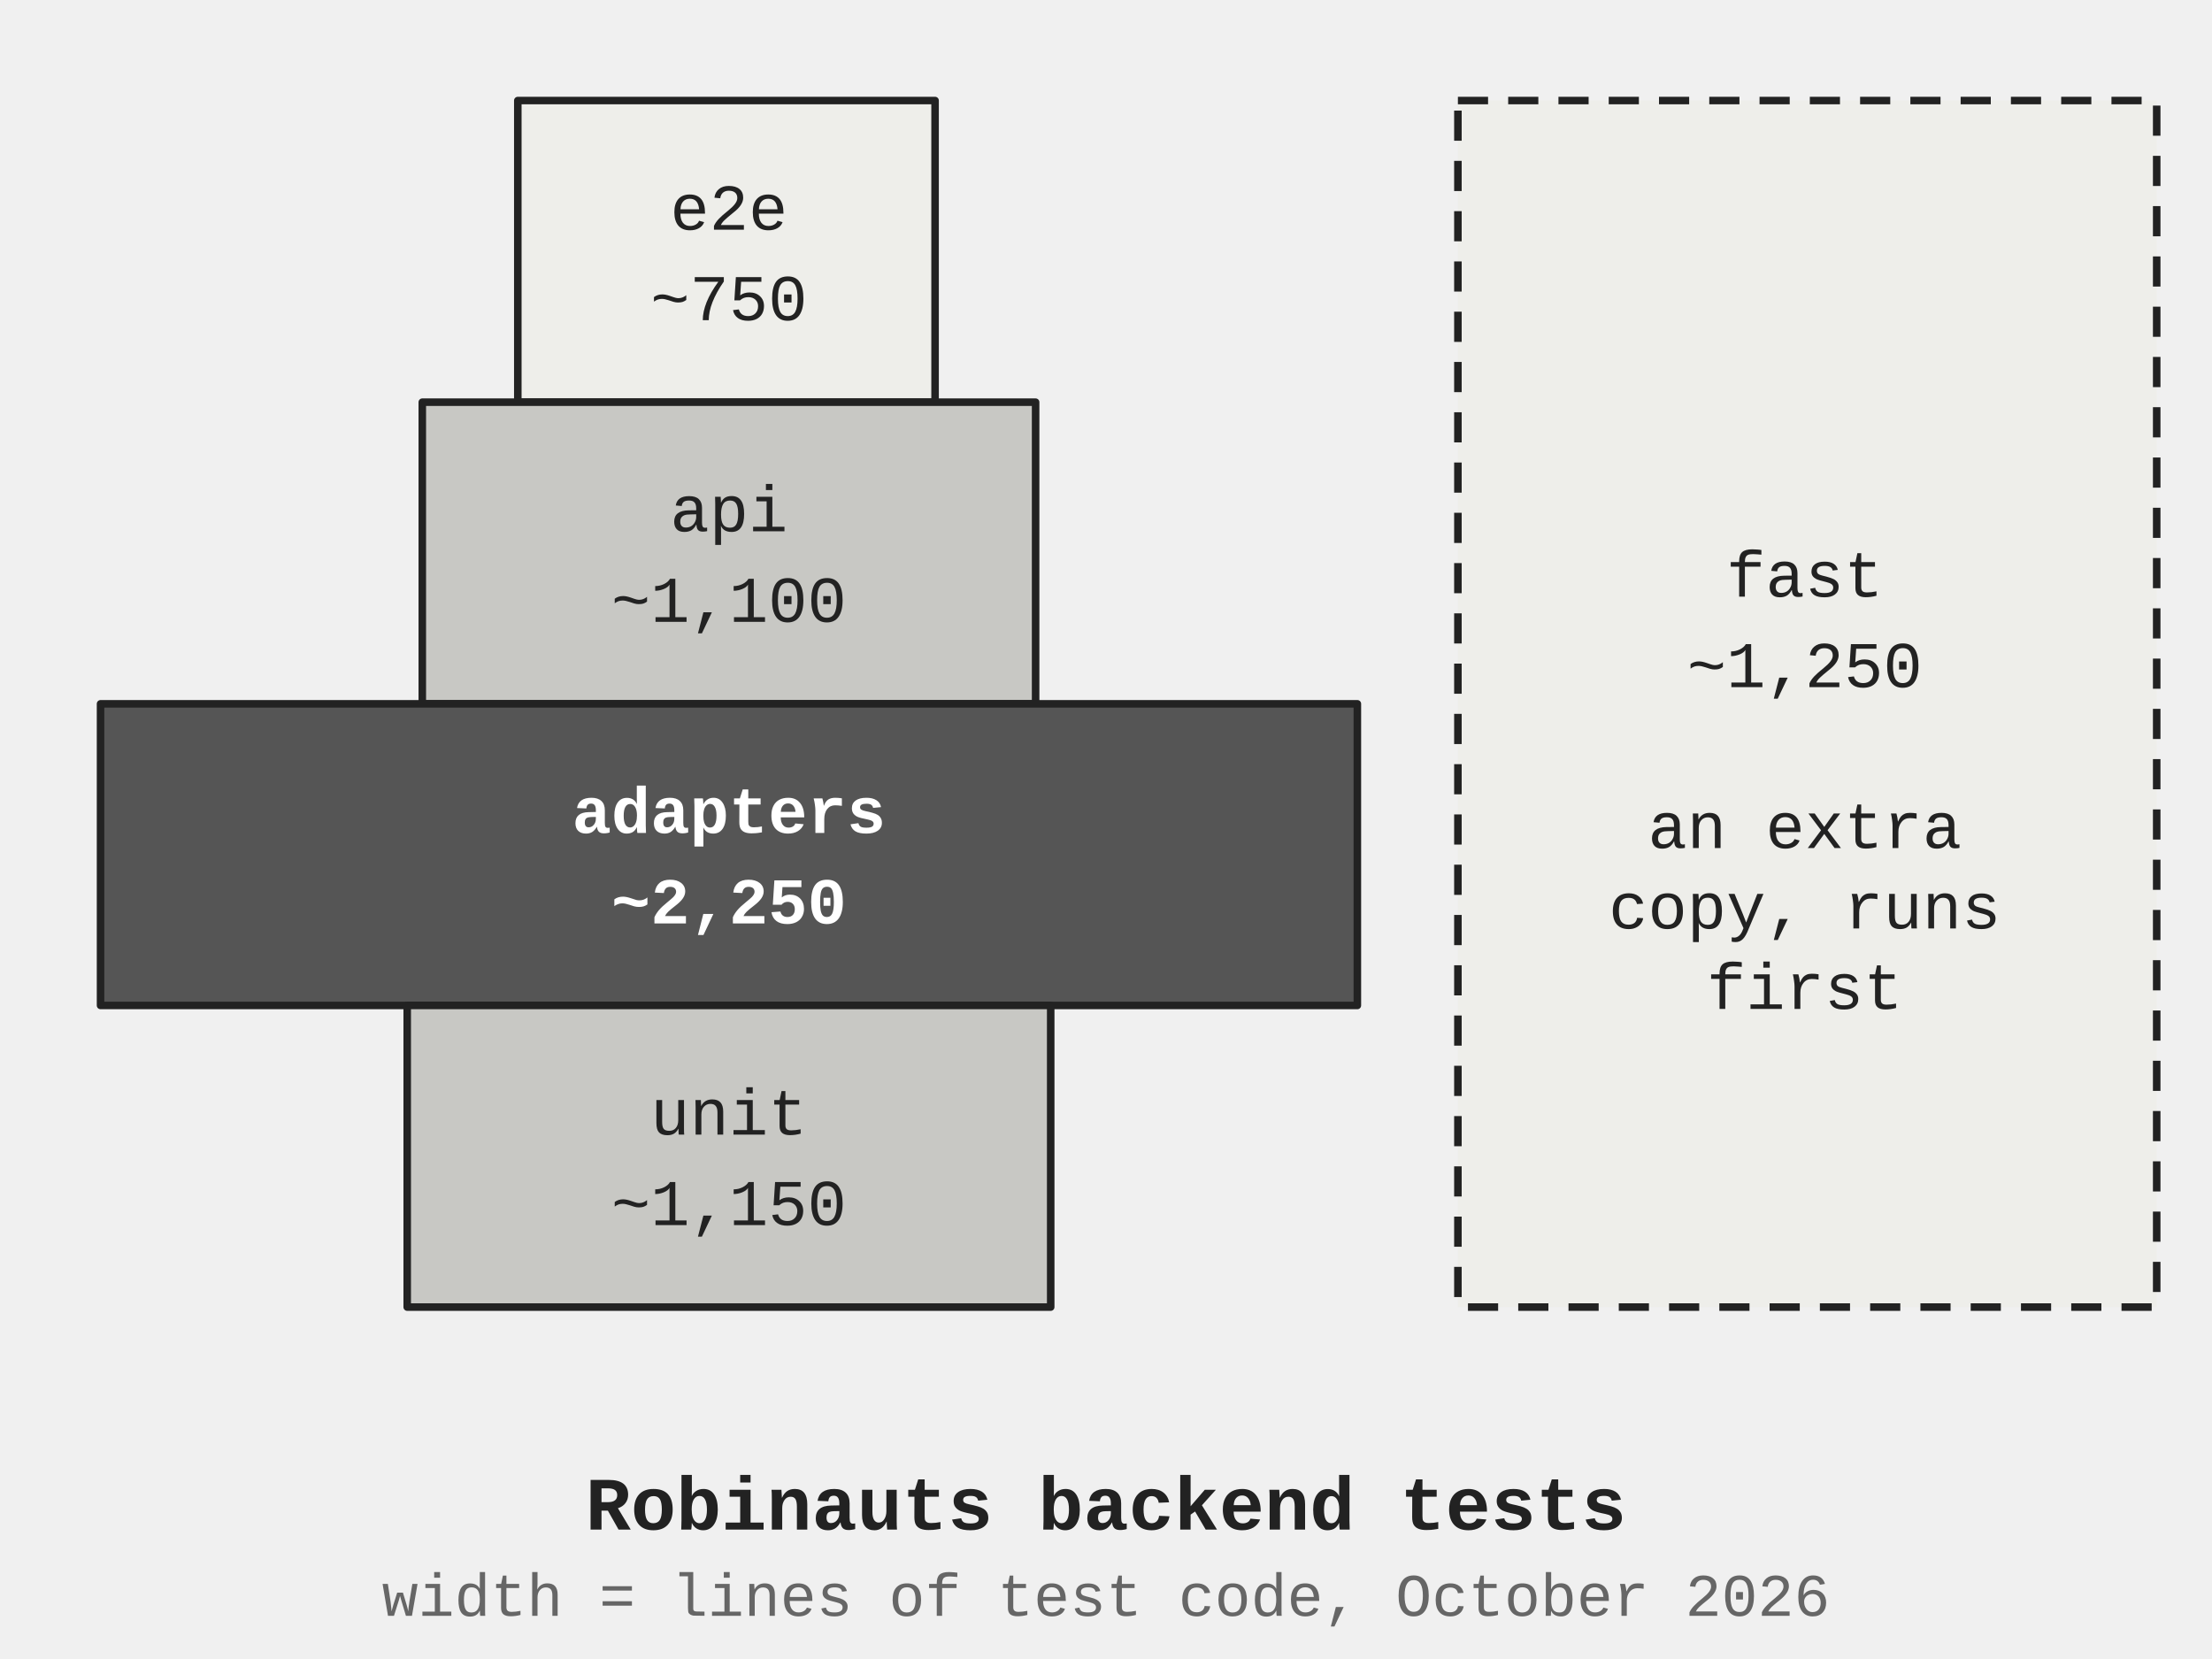
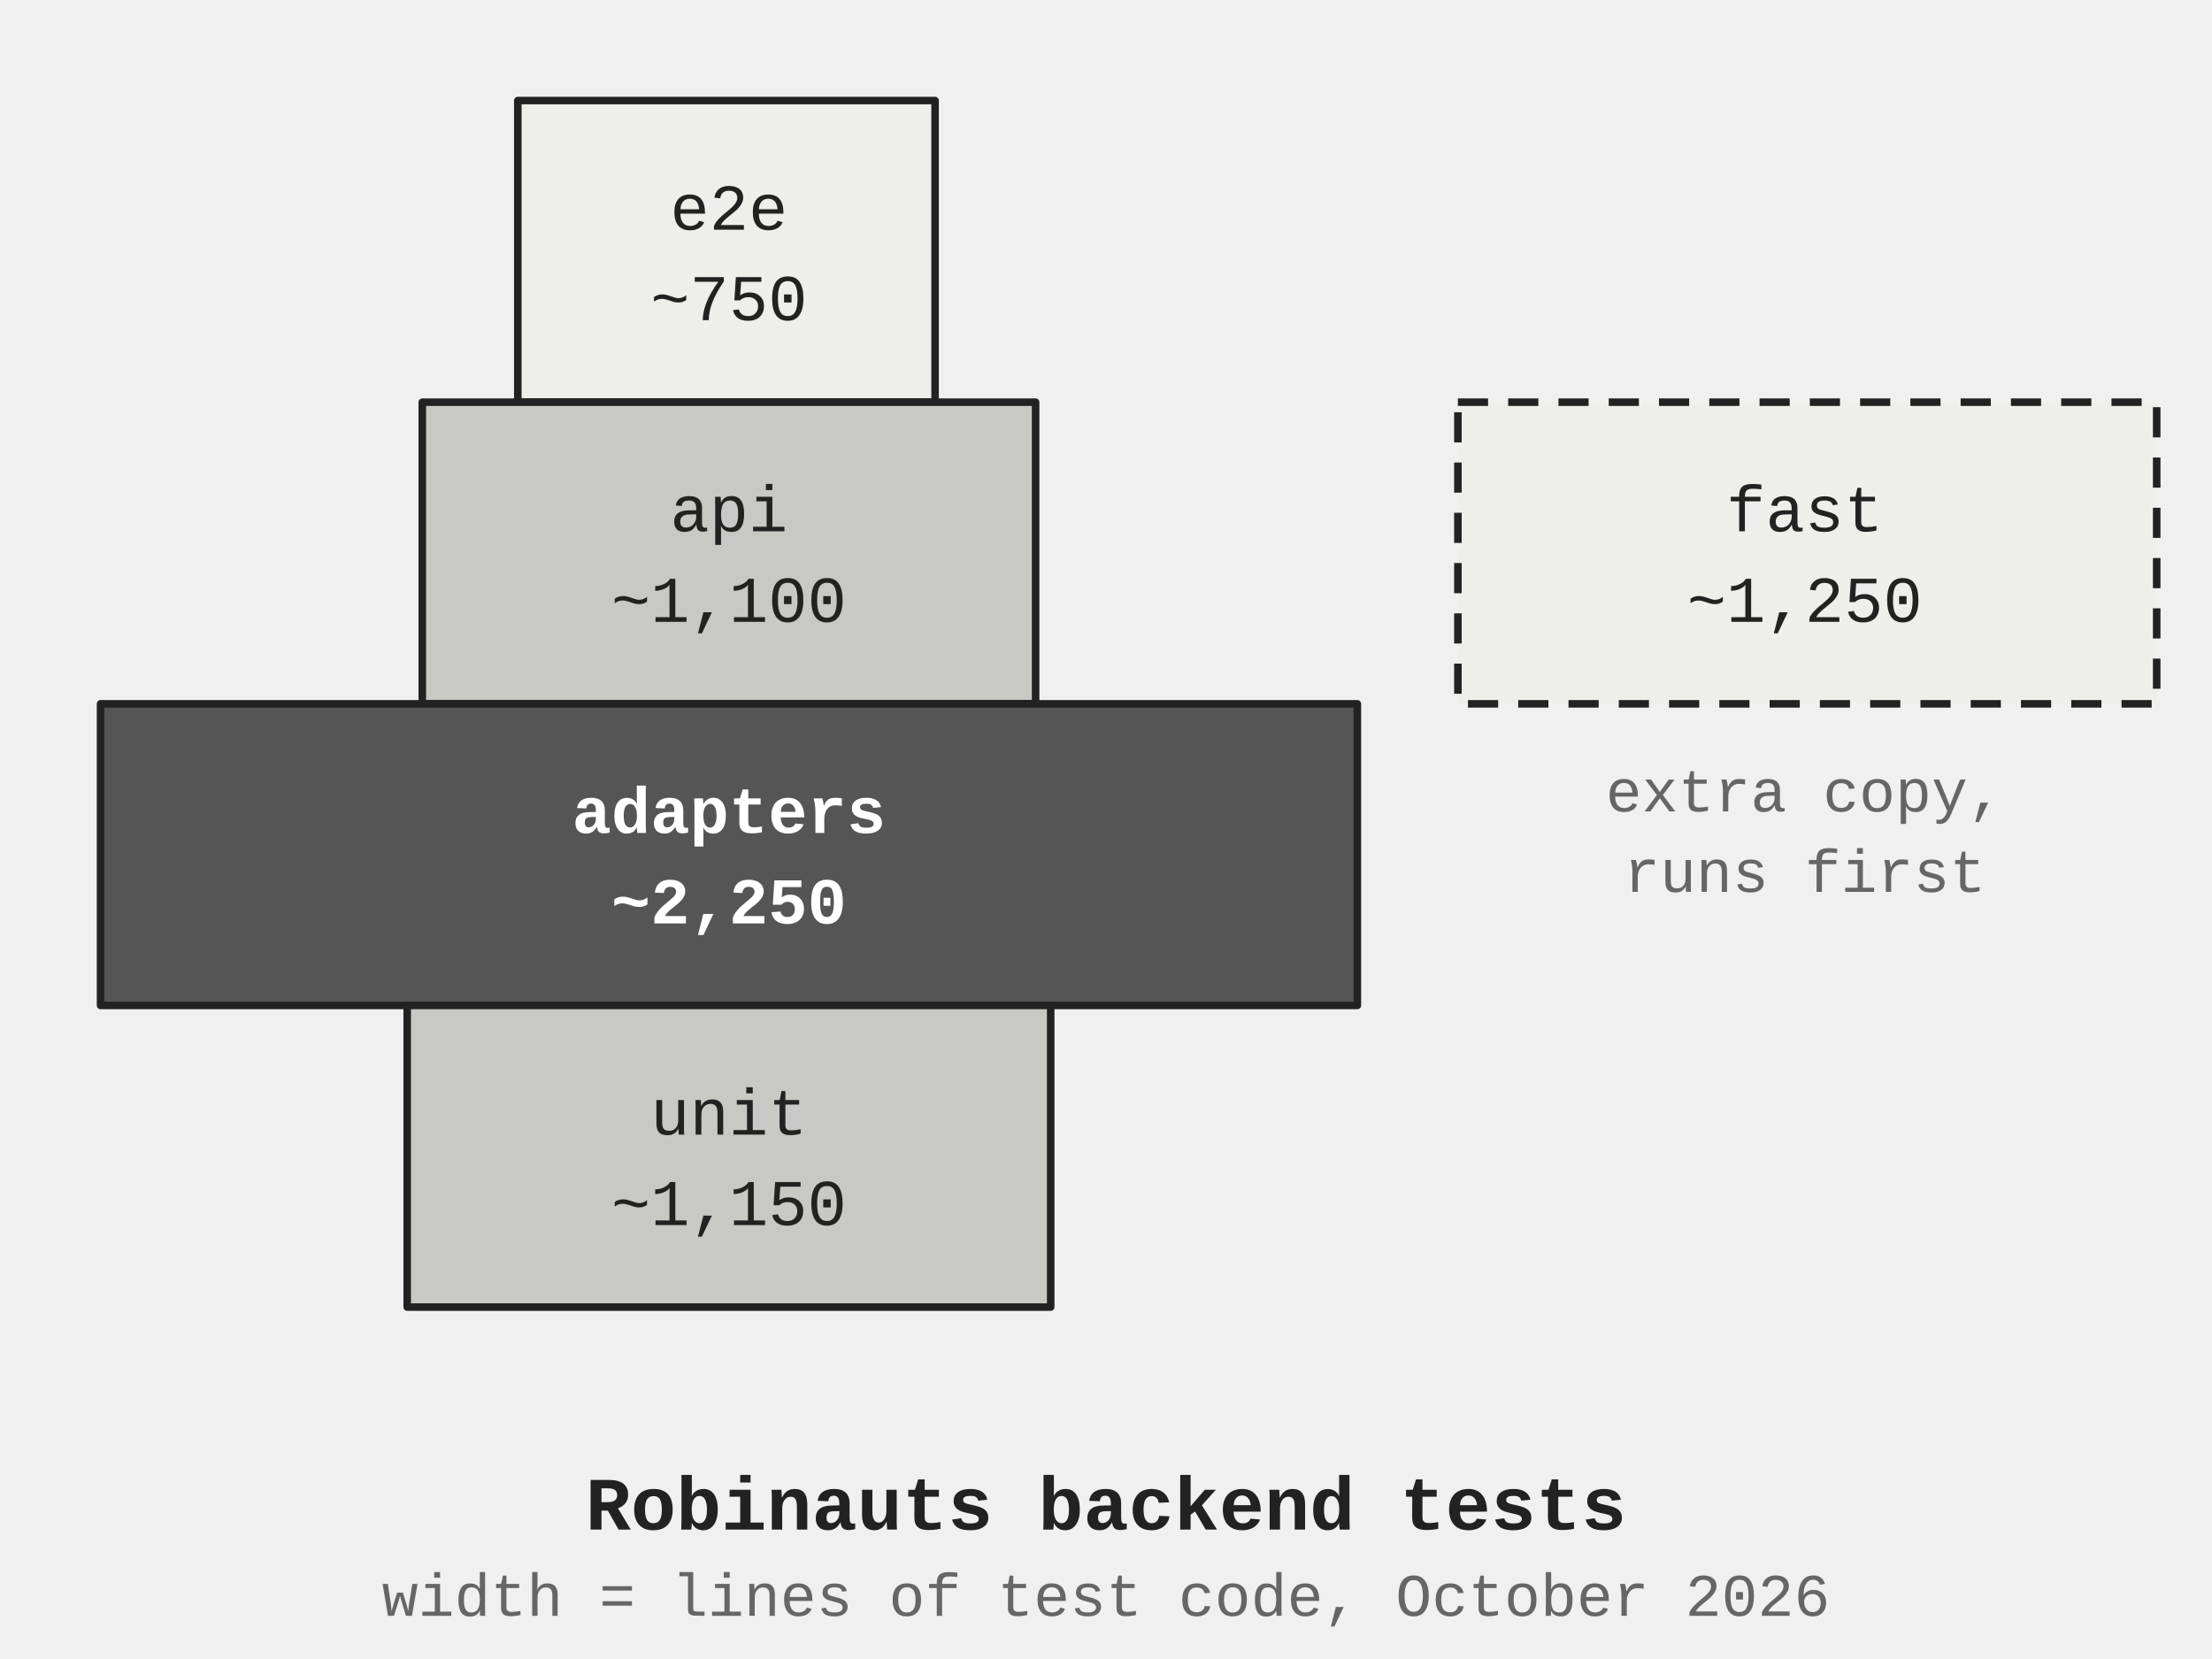
<svg xmlns="http://www.w3.org/2000/svg" viewBox="0 0 440 330" width="440" height="330" font-family="ui-monospace, Menlo, Consolas, 'Liberation Mono', monospace" role="img" aria-labelledby="t">
  <style>
    .shape { stroke: #222; stroke-width: 1.5; stroke-linejoin: round; }
    .extra { stroke-dasharray: 6 4; }
    .light { fill: #eeeeea; } .mid { fill: #c8c8c4; } .main { fill: #555; }
    text { fill: #222; text-anchor: middle; dominant-baseline: middle; font-size: 13px; }
    text.on-main { fill: #fff; font-weight: bold; }
    text.caption { font-size: 15px; font-weight: bold; }
    text.note { font-size: 12px; fill: #666; }
    @media (prefers-color-scheme: dark) {
      .shape { stroke: #ddd; }
      .light { fill: #262626; } .mid { fill: #444; } .main { fill: #ccc; }
      text { fill: #ddd; } text.on-main { fill: #111; } text.note { fill: #999; }
    }
  </style>
  <rect class="shape light" x="103" y="20" width="83" height="60" />
  <text x="145" y="42">e2e</text>
  <text x="145" y="60">~750</text>
  <rect class="shape mid" x="84" y="80" width="122" height="60" />
  <text x="145" y="102">api</text>
  <text x="145" y="120">~1,100</text>
  <rect class="shape main" x="20" y="140" width="250" height="60" />
  <text x="145" y="162" class="on-main">adapters</text>
  <text x="145" y="180" class="on-main">~2,250</text>
  <rect class="shape mid" x="81" y="200" width="128" height="60" />
  <text x="145" y="222">unit</text>
  <text x="145" y="240">~1,150</text>
-   <rect class="shape light extra" x="290" y="20" width="139" height="240" />
-   <text x="359" y="115">fast</text>
-   <text x="359" y="133">~1,250</text>
-   <text x="359" y="165">an extra</text>
-   <text x="359" y="181">copy, runs</text>
-   <text x="359" y="197">first</text>
+   <rect class="shape light extra" x="290" y="80" width="139" height="60" />
+   <text x="359" y="102">fast</text>
+   <text x="359" y="120">~1,250</text>
+   <text class="note" x="359" y="158">extra copy,</text>
+   <text class="note" x="359" y="174">runs first</text>
  <text class="caption" x="220" y="300">Robinauts backend tests</text>
  <text class="note" x="220" y="318">width = lines of test code, October 2026</text>
</svg>
